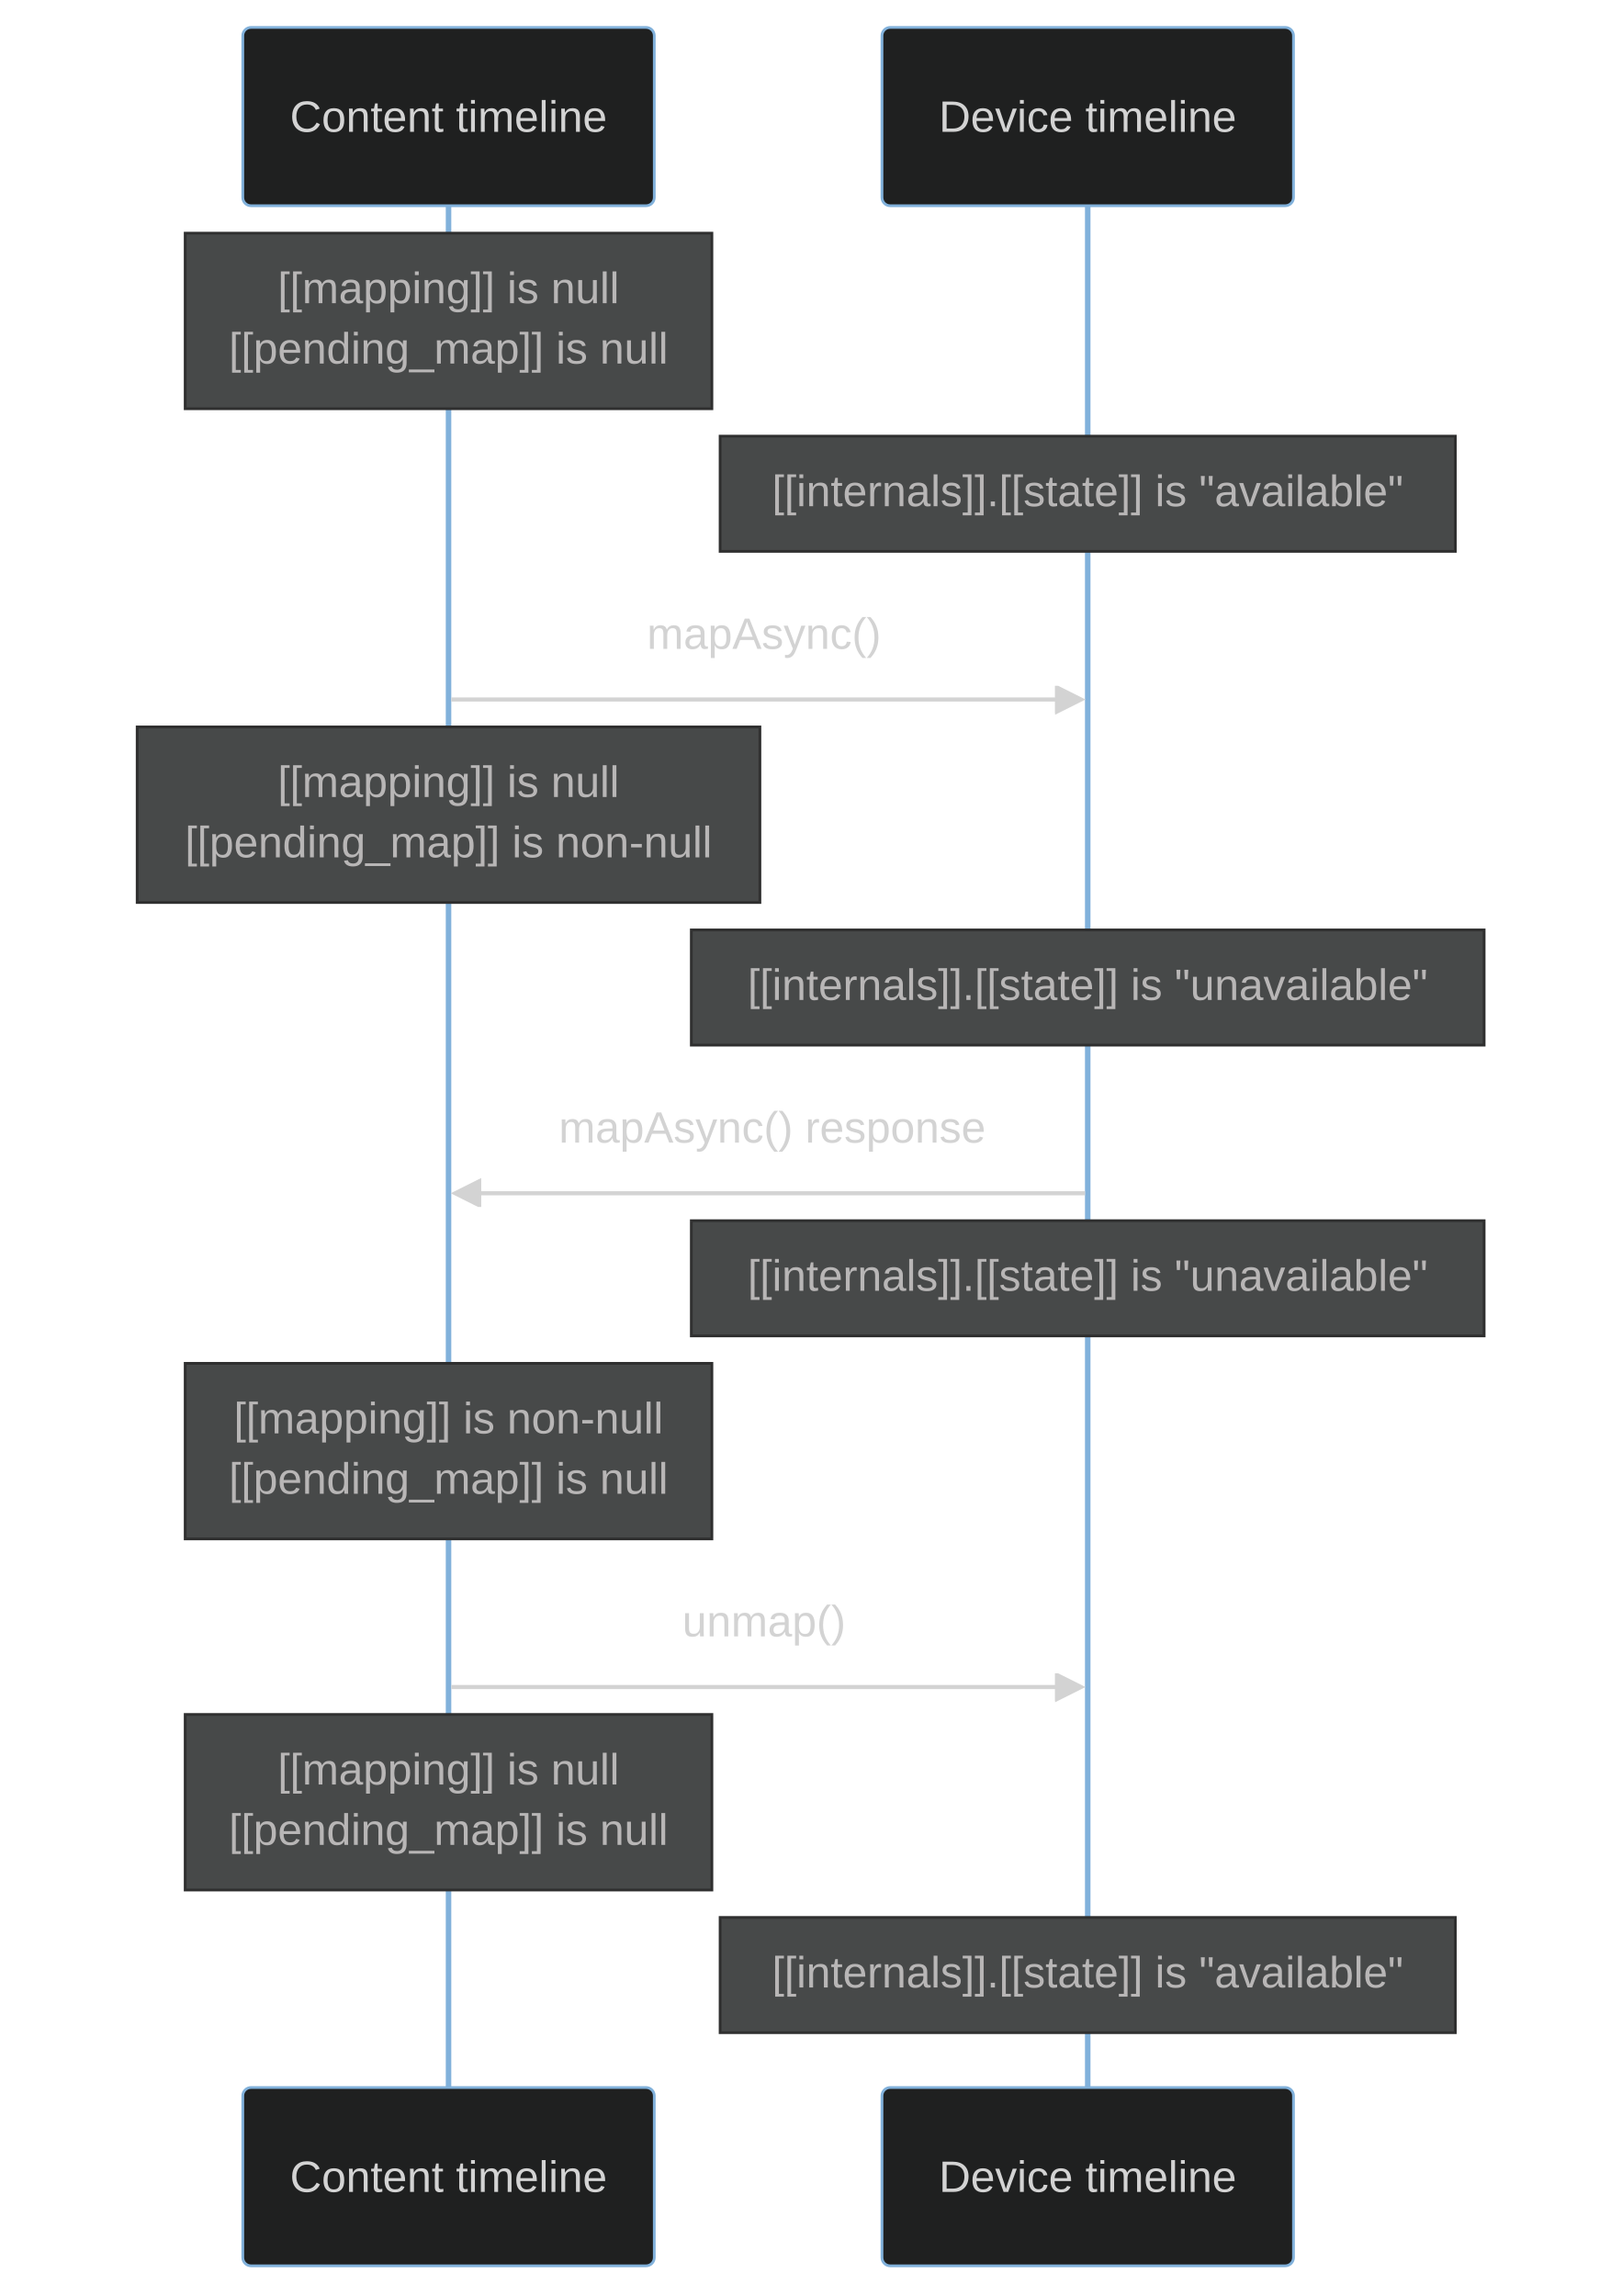
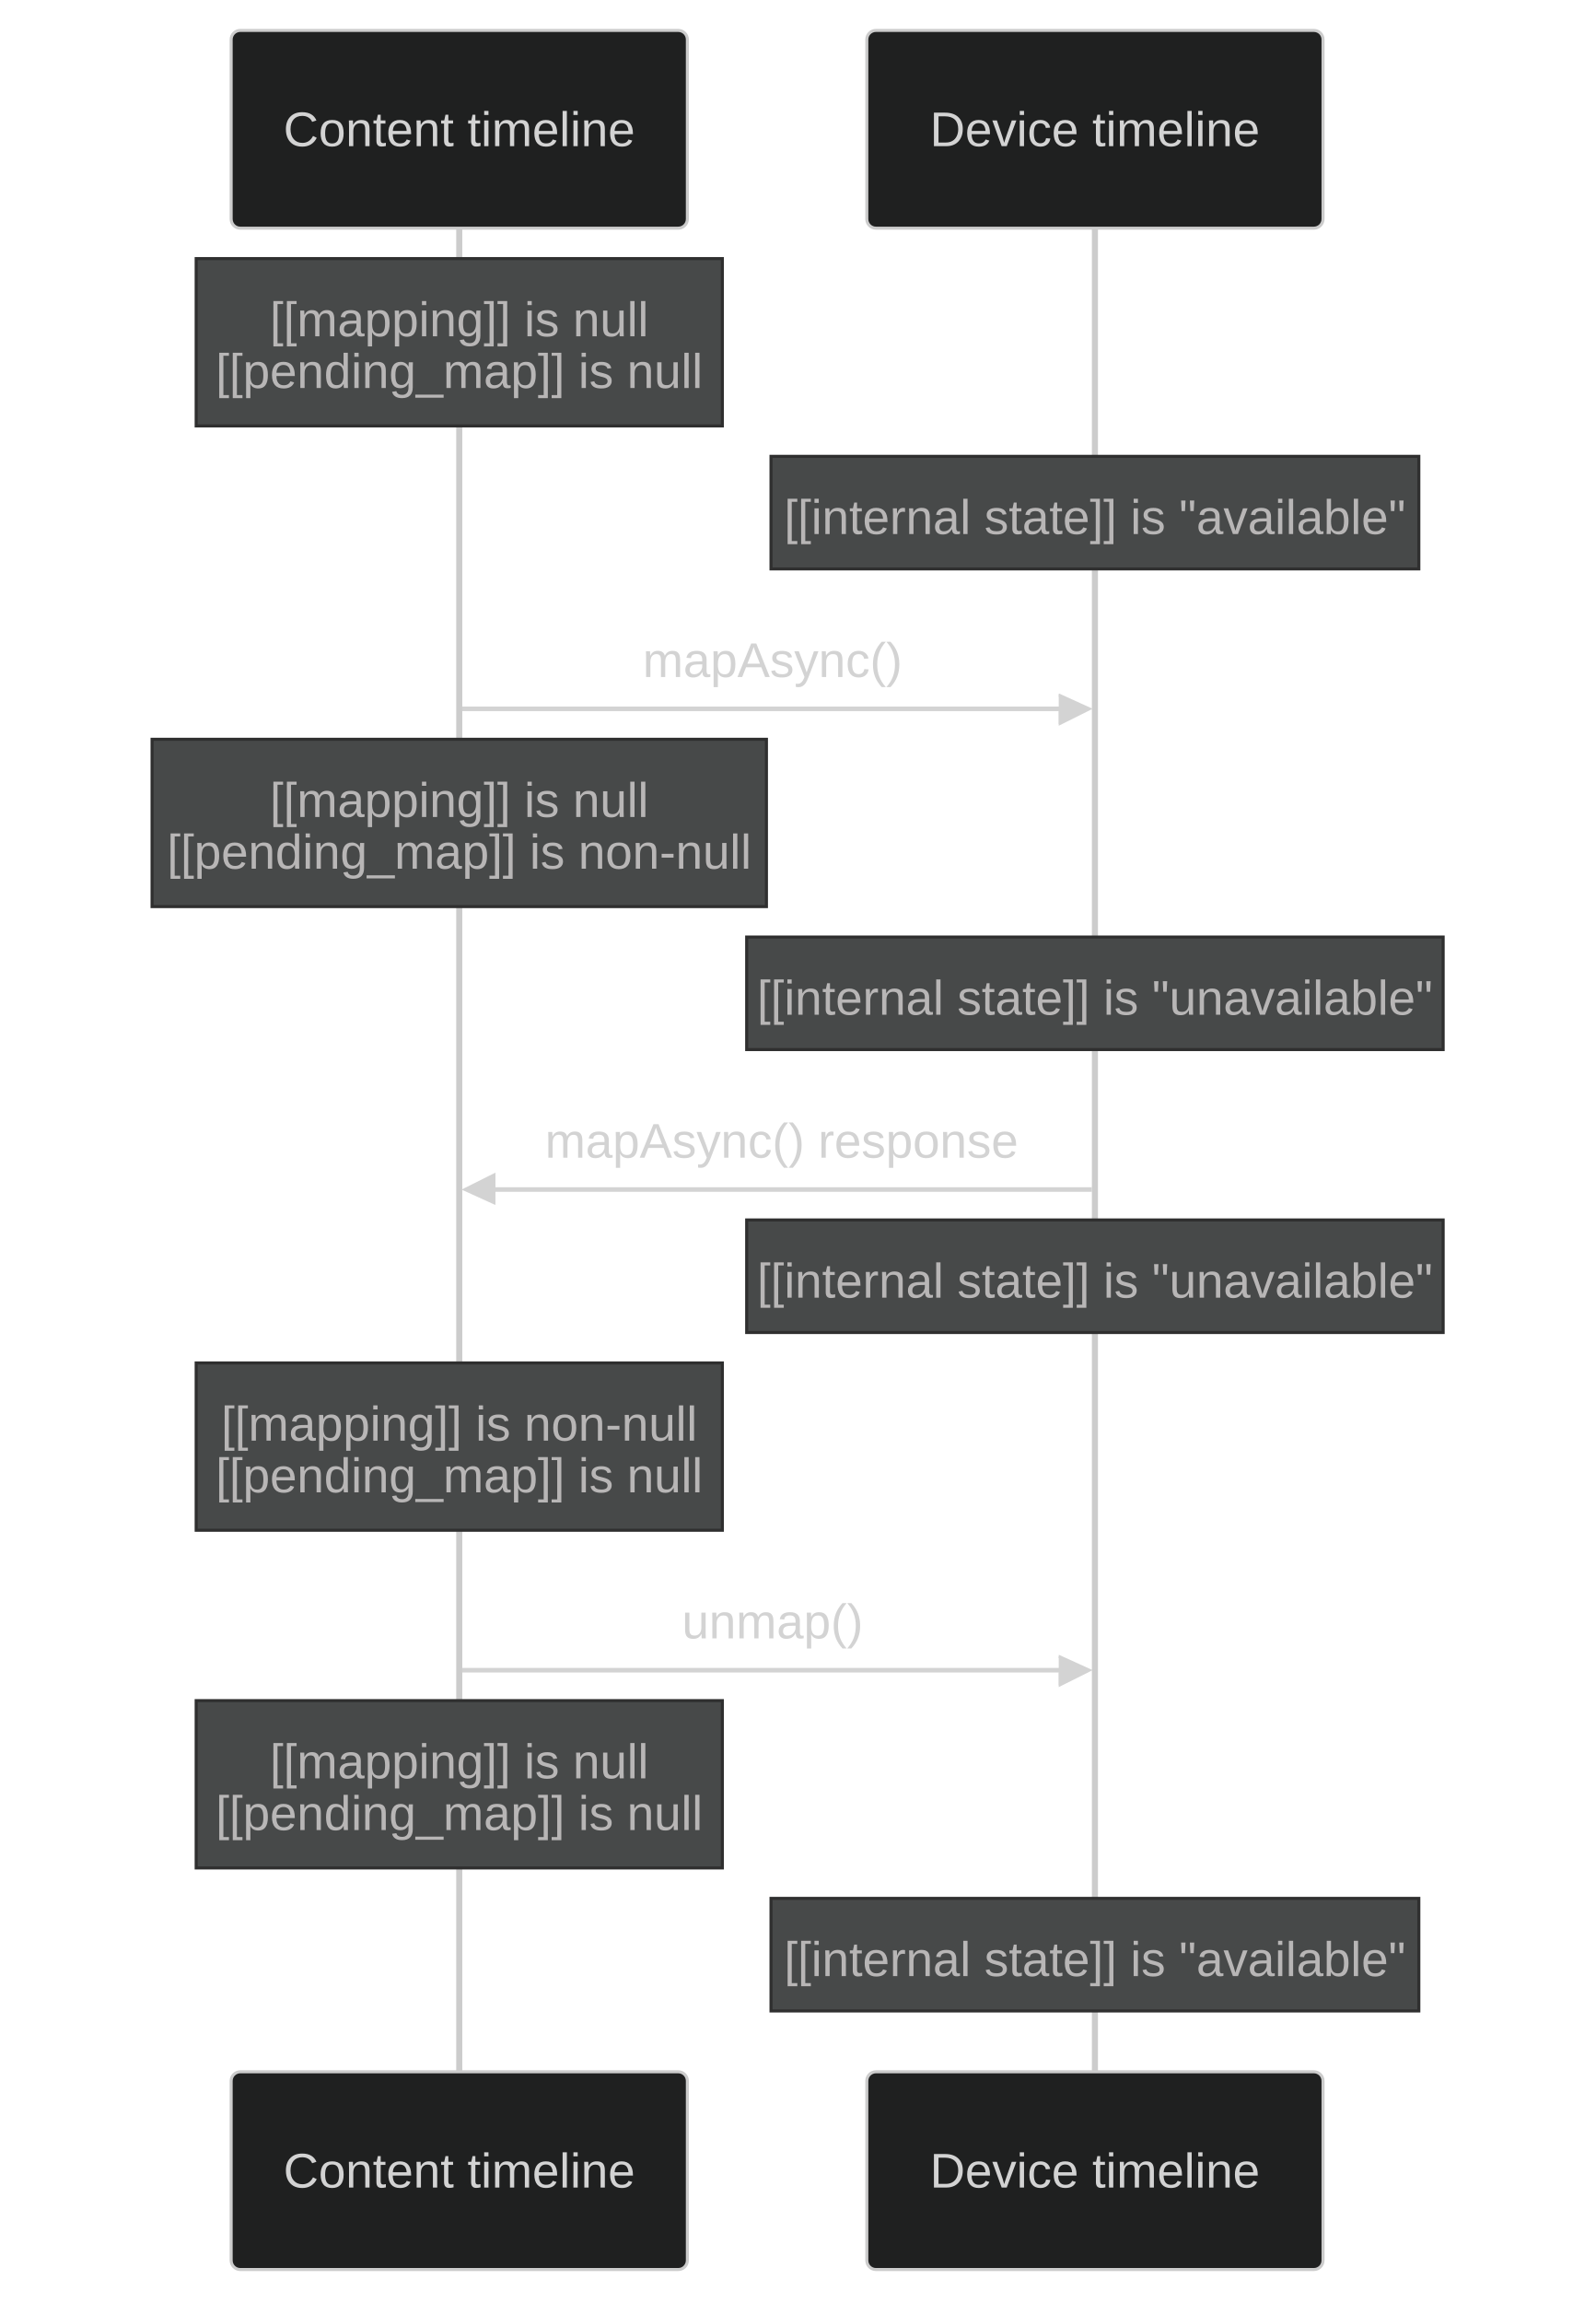
- <svg xmlns="http://www.w3.org/2000/svg" id="my-svg" width="100%" style="max-width: 591px; background-color: black;" viewBox="-88.5 -10 591 837" role="graphics-document document" aria-roledescription="sequence">
+ <svg xmlns="http://www.w3.org/2000/svg" id="my-svg" width="100%" style="max-width: 524.5px; background-color: black;" viewBox="-76 -10 524.5 757" role="graphics-document document" aria-roledescription="sequence">
  <g>
-     <rect x="233" y="751" fill="#eaeaea" stroke="#666" width="150" height="65" rx="3" ry="3" class="actor" />
-     <text x="308" y="783.5" dominant-baseline="central" alignment-baseline="central" class="actor" style="text-anchor: middle; font-size: 16px; font-weight: 400;">
-       <tspan x="308" dy="0">Device timeline</tspan>
+     <rect x="209" y="671" fill="#eaeaea" stroke="#666" width="150" height="65" name="Device timeline" rx="3" ry="3" class="actor actor-bottom" />
+     <text x="284" y="703.5" dominant-baseline="central" alignment-baseline="central" class="actor actor-box" style="text-anchor: middle; font-size: 16px; font-weight: 400;">
+       <tspan x="284" dy="0">Device timeline</tspan>
    </text>
  </g>
  <g>
-     <rect x="0" y="751" fill="#eaeaea" stroke="#666" width="150" height="65" rx="3" ry="3" class="actor" />
-     <text x="75" y="783.5" dominant-baseline="central" alignment-baseline="central" class="actor" style="text-anchor: middle; font-size: 16px; font-weight: 400;">
+     <rect x="0" y="671" fill="#eaeaea" stroke="#666" width="150" height="65" name="Content timeline" rx="3" ry="3" class="actor actor-bottom" />
+     <text x="75" y="703.5" dominant-baseline="central" alignment-baseline="central" class="actor actor-box" style="text-anchor: middle; font-size: 16px; font-weight: 400;">
      <tspan x="75" dy="0">Content timeline</tspan>
    </text>
  </g>
  <g>
-     <line id="actor1" x1="308" y1="5" x2="308" y2="751" class="200" stroke-width="0.5px" stroke="#999" />
+     <line id="actor1" x1="284" y1="65" x2="284" y2="671" class="actor-line 200" stroke-width="0.5px" stroke="#999" name="Device timeline" />
    <g id="root-1">
-       <rect x="233" y="0" fill="#eaeaea" stroke="#666" width="150" height="65" rx="3" ry="3" class="actor" />
-       <text x="308" y="32.5" dominant-baseline="central" alignment-baseline="central" class="actor" style="text-anchor: middle; font-size: 16px; font-weight: 400;">
-         <tspan x="308" dy="0">Device timeline</tspan>
+       <rect x="209" y="0" fill="#eaeaea" stroke="#666" width="150" height="65" name="Device timeline" rx="3" ry="3" class="actor actor-top" />
+       <text x="284" y="32.5" dominant-baseline="central" alignment-baseline="central" class="actor actor-box" style="text-anchor: middle; font-size: 16px; font-weight: 400;">
+         <tspan x="284" dy="0">Device timeline</tspan>
      </text>
    </g>
  </g>
  <g>
-     <line id="actor0" x1="75" y1="5" x2="75" y2="751" class="200" stroke-width="0.5px" stroke="#999" />
+     <line id="actor0" x1="75" y1="65" x2="75" y2="671" class="actor-line 200" stroke-width="0.5px" stroke="#999" name="Content timeline" />
    <g id="root-0">
-       <rect x="0" y="0" fill="#eaeaea" stroke="#666" width="150" height="65" rx="3" ry="3" class="actor" />
-       <text x="75" y="32.5" dominant-baseline="central" alignment-baseline="central" class="actor" style="text-anchor: middle; font-size: 16px; font-weight: 400;">
+       <rect x="0" y="0" fill="#eaeaea" stroke="#666" width="150" height="65" name="Content timeline" rx="3" ry="3" class="actor actor-top" />
+       <text x="75" y="32.5" dominant-baseline="central" alignment-baseline="central" class="actor actor-box" style="text-anchor: middle; font-size: 16px; font-weight: 400;">
        <tspan x="75" dy="0">Content timeline</tspan>
      </text>
    </g>
  </g>
-   <style>#my-svg{font-family:"trebuchet ms",verdana,arial,sans-serif;font-size:16px;fill:#ccc;}#my-svg .error-icon{fill:#a44141;}#my-svg .error-text{fill:#ddd;stroke:#ddd;}#my-svg .edge-thickness-normal{stroke-width:2px;}#my-svg .edge-thickness-thick{stroke-width:3.5px;}#my-svg .edge-pattern-solid{stroke-dasharray:0;}#my-svg .edge-pattern-dashed{stroke-dasharray:3;}#my-svg .edge-pattern-dotted{stroke-dasharray:2;}#my-svg .marker{fill:lightgrey;stroke:lightgrey;}#my-svg .marker.cross{stroke:lightgrey;}#my-svg svg{font-family:"trebuchet ms",verdana,arial,sans-serif;font-size:16px;}#my-svg .actor{stroke:#81B1DB;fill:#1f2020;}#my-svg text.actor&gt;tspan{fill:lightgrey;stroke:none;}#my-svg .actor-line{stroke:lightgrey;}#my-svg .messageLine0{stroke-width:1.5;stroke-dasharray:none;stroke:lightgrey;}#my-svg .messageLine1{stroke-width:1.5;stroke-dasharray:2,2;stroke:lightgrey;}#my-svg #arrowhead path{fill:lightgrey;stroke:lightgrey;}#my-svg .sequenceNumber{fill:black;}#my-svg #sequencenumber{fill:lightgrey;}#my-svg #crosshead path{fill:lightgrey;stroke:lightgrey;}#my-svg .messageText{fill:lightgrey;stroke:none;}#my-svg .labelBox{stroke:#81B1DB;fill:#1f2020;}#my-svg .labelText,#my-svg .labelText&gt;tspan{fill:lightgrey;stroke:none;}#my-svg .loopText,#my-svg .loopText&gt;tspan{fill:lightgrey;stroke:none;}#my-svg .loopLine{stroke-width:2px;stroke-dasharray:2,2;stroke:#81B1DB;fill:#81B1DB;}#my-svg .note{stroke:hsl(180, 0%, 18.353%);fill:hsl(180, 1.587%, 28.353%);}#my-svg .noteText,#my-svg .noteText&gt;tspan{fill:rgb(183.848, 181.552, 181.552);stroke:none;}#my-svg .activation0{fill:hsl(180, 1.587%, 28.353%);stroke:#81B1DB;}#my-svg .activation1{fill:hsl(180, 1.587%, 28.353%);stroke:#81B1DB;}#my-svg .activation2{fill:hsl(180, 1.587%, 28.353%);stroke:#81B1DB;}#my-svg .actorPopupMenu{position:absolute;}#my-svg .actorPopupMenuPanel{position:absolute;fill:#1f2020;box-shadow:0px 8px 16px 0px rgba(0,0,0,0.2);filter:drop-shadow(3px 5px 2px rgb(0 0 0 / 0.4));}#my-svg .actor-man line{stroke:#81B1DB;fill:#1f2020;}#my-svg .actor-man circle,#my-svg line{stroke:#81B1DB;fill:#1f2020;stroke-width:2px;}#my-svg .messageText{stroke:none;}#my-svg :root{--mermaid-font-family:"trebuchet ms",verdana,arial,sans-serif;}</style>
+   <style>#my-svg{font-family:"trebuchet ms",verdana,arial,sans-serif;font-size:16px;fill:#ccc;}@keyframes edge-animation-frame{from{stroke-dashoffset:0;}}@keyframes dash{to{stroke-dashoffset:0;}}#my-svg .edge-animation-slow{stroke-dasharray:9,5!important;stroke-dashoffset:900;animation:dash 50s linear infinite;stroke-linecap:round;}#my-svg .edge-animation-fast{stroke-dasharray:9,5!important;stroke-dashoffset:900;animation:dash 20s linear infinite;stroke-linecap:round;}#my-svg .error-icon{fill:#a44141;}#my-svg .error-text{fill:#ddd;stroke:#ddd;}#my-svg .edge-thickness-normal{stroke-width:1px;}#my-svg .edge-thickness-thick{stroke-width:3.5px;}#my-svg .edge-pattern-solid{stroke-dasharray:0;}#my-svg .edge-thickness-invisible{stroke-width:0;fill:none;}#my-svg .edge-pattern-dashed{stroke-dasharray:3;}#my-svg .edge-pattern-dotted{stroke-dasharray:2;}#my-svg .marker{fill:lightgrey;stroke:lightgrey;}#my-svg .marker.cross{stroke:lightgrey;}#my-svg svg{font-family:"trebuchet ms",verdana,arial,sans-serif;font-size:16px;}#my-svg p{margin:0;}#my-svg .actor{stroke:#ccc;fill:#1f2020;}#my-svg text.actor&gt;tspan{fill:lightgrey;stroke:none;}#my-svg .actor-line{stroke:#ccc;}#my-svg .innerArc{stroke-width:1.5;stroke-dasharray:none;}#my-svg .messageLine0{stroke-width:1.5;stroke-dasharray:none;stroke:lightgrey;}#my-svg .messageLine1{stroke-width:1.5;stroke-dasharray:2,2;stroke:lightgrey;}#my-svg #arrowhead path{fill:lightgrey;stroke:lightgrey;}#my-svg .sequenceNumber{fill:black;}#my-svg #sequencenumber{fill:lightgrey;}#my-svg #crosshead path{fill:lightgrey;stroke:lightgrey;}#my-svg .messageText{fill:lightgrey;stroke:none;}#my-svg .labelBox{stroke:#ccc;fill:#1f2020;}#my-svg .labelText,#my-svg .labelText&gt;tspan{fill:lightgrey;stroke:none;}#my-svg .loopText,#my-svg .loopText&gt;tspan{fill:lightgrey;stroke:none;}#my-svg .loopLine{stroke-width:2px;stroke-dasharray:2,2;stroke:#ccc;fill:#ccc;}#my-svg .note{stroke:hsl(180, 0%, 18.353%);fill:hsl(180, 1.587%, 28.353%);}#my-svg .noteText,#my-svg .noteText&gt;tspan{fill:rgb(183.848, 181.552, 181.552);stroke:none;}#my-svg .activation0{fill:hsl(180, 1.587%, 28.353%);stroke:#ccc;}#my-svg .activation1{fill:hsl(180, 1.587%, 28.353%);stroke:#ccc;}#my-svg .activation2{fill:hsl(180, 1.587%, 28.353%);stroke:#ccc;}#my-svg .actorPopupMenu{position:absolute;}#my-svg .actorPopupMenuPanel{position:absolute;fill:#1f2020;box-shadow:0px 8px 16px 0px rgba(0,0,0,0.2);filter:drop-shadow(3px 5px 2px rgb(0 0 0 / 0.4));}#my-svg .actor-man line{stroke:#ccc;fill:#1f2020;}#my-svg .actor-man circle,#my-svg line{stroke:#ccc;fill:#1f2020;stroke-width:2px;}#my-svg .messageText{stroke:none;}#my-svg :root{--mermaid-font-family:"trebuchet ms",verdana,arial,sans-serif;}</style>
  <g />
  <defs>
    <symbol id="computer" width="24" height="24">
      <path transform="scale(.5)" d="M2 2v13h20v-13h-20zm18 11h-16v-9h16v9zm-10.228 6l.466-1h3.524l.467 1h-4.457zm14.228 3h-24l2-6h2.104l-1.33 4h18.45l-1.297-4h2.073l2 6zm-5-10h-14v-7h14v7z" />
    </symbol>
  </defs>
  <defs>
    <symbol id="database" fill-rule="evenodd" clip-rule="evenodd">
      <path transform="scale(.5)" d="M12.258.001l.256.004.255.005.253.008.251.01.249.012.247.015.246.016.242.019.241.02.239.023.236.024.233.027.231.028.229.031.225.032.223.034.22.036.217.038.214.04.211.041.208.043.205.045.201.046.198.048.194.05.191.051.187.053.183.054.18.056.175.057.172.059.168.06.163.061.16.063.155.064.15.066.074.033.073.033.071.034.07.034.069.035.068.035.067.035.066.035.064.036.064.036.062.036.06.036.06.037.058.037.058.037.055.038.055.038.053.038.052.038.051.039.05.039.048.039.047.039.045.04.044.04.043.04.041.04.04.041.039.041.037.041.036.041.034.041.033.042.032.042.03.042.029.042.027.042.026.043.024.043.023.043.021.043.02.043.018.044.017.043.015.044.013.044.012.044.011.045.009.044.007.045.006.045.004.045.002.045.001.045v17l-.001.045-.002.045-.004.045-.006.045-.007.045-.009.044-.011.045-.012.044-.013.044-.015.044-.017.043-.018.044-.02.043-.021.043-.023.043-.024.043-.026.043-.027.042-.029.042-.03.042-.032.042-.033.042-.034.041-.036.041-.037.041-.039.041-.04.041-.041.04-.043.04-.044.04-.045.04-.047.039-.048.039-.05.039-.051.039-.052.038-.053.038-.055.038-.055.038-.058.037-.058.037-.06.037-.06.036-.062.036-.064.036-.064.036-.066.035-.067.035-.068.035-.069.035-.07.034-.071.034-.073.033-.074.033-.15.066-.155.064-.16.063-.163.061-.168.06-.172.059-.175.057-.18.056-.183.054-.187.053-.191.051-.194.05-.198.048-.201.046-.205.045-.208.043-.211.041-.214.04-.217.038-.22.036-.223.034-.225.032-.229.031-.231.028-.233.027-.236.024-.239.023-.241.02-.242.019-.246.016-.247.015-.249.012-.251.01-.253.008-.255.005-.256.004-.258.001-.258-.001-.256-.004-.255-.005-.253-.008-.251-.01-.249-.012-.247-.015-.245-.016-.243-.019-.241-.02-.238-.023-.236-.024-.234-.027-.231-.028-.228-.031-.226-.032-.223-.034-.22-.036-.217-.038-.214-.04-.211-.041-.208-.043-.204-.045-.201-.046-.198-.048-.195-.05-.19-.051-.187-.053-.184-.054-.179-.056-.176-.057-.172-.059-.167-.06-.164-.061-.159-.063-.155-.064-.151-.066-.074-.033-.072-.033-.072-.034-.07-.034-.069-.035-.068-.035-.067-.035-.066-.035-.064-.036-.063-.036-.062-.036-.061-.036-.06-.037-.058-.037-.057-.037-.056-.038-.055-.038-.053-.038-.052-.038-.051-.039-.049-.039-.049-.039-.046-.039-.046-.04-.044-.04-.043-.04-.041-.04-.04-.041-.039-.041-.037-.041-.036-.041-.034-.041-.033-.042-.032-.042-.03-.042-.029-.042-.027-.042-.026-.043-.024-.043-.023-.043-.021-.043-.02-.043-.018-.044-.017-.043-.015-.044-.013-.044-.012-.044-.011-.045-.009-.044-.007-.045-.006-.045-.004-.045-.002-.045-.001-.045v-17l.001-.045.002-.045.004-.045.006-.045.007-.045.009-.044.011-.045.012-.044.013-.044.015-.044.017-.043.018-.044.02-.043.021-.043.023-.043.024-.043.026-.043.027-.042.029-.042.03-.042.032-.042.033-.042.034-.041.036-.041.037-.041.039-.041.04-.041.041-.04.043-.04.044-.04.046-.04.046-.039.049-.039.049-.039.051-.039.052-.038.053-.038.055-.038.056-.038.057-.037.058-.037.06-.037.061-.036.062-.036.063-.036.064-.036.066-.035.067-.035.068-.035.069-.035.07-.034.072-.034.072-.033.074-.033.151-.066.155-.064.159-.063.164-.061.167-.06.172-.059.176-.057.179-.056.184-.054.187-.053.19-.051.195-.05.198-.048.201-.046.204-.045.208-.043.211-.041.214-.04.217-.038.22-.036.223-.034.226-.032.228-.031.231-.028.234-.027.236-.024.238-.023.241-.02.243-.019.245-.016.247-.015.249-.012.251-.01.253-.008.255-.005.256-.004.258-.001.258.001zm-9.258 20.499v.01l.001.021.003.021.004.022.005.021.006.022.007.022.009.023.01.022.011.023.012.023.013.023.015.023.016.024.017.023.018.024.019.024.021.024.022.025.023.024.024.025.052.049.056.05.061.051.066.051.07.051.075.051.079.052.084.052.088.052.092.052.097.052.102.051.105.052.11.052.114.051.119.051.123.051.127.05.131.05.135.05.139.048.144.049.147.047.152.047.155.047.16.045.163.045.167.043.171.043.176.041.178.041.183.039.187.039.19.037.194.035.197.035.202.033.204.031.209.03.212.029.216.027.219.025.222.024.226.021.23.02.233.018.236.016.24.015.243.012.246.01.249.008.253.005.256.004.259.001.26-.001.257-.004.254-.005.25-.008.247-.011.244-.012.241-.014.237-.016.233-.018.231-.021.226-.021.224-.024.22-.026.216-.027.212-.028.21-.031.205-.031.202-.034.198-.034.194-.036.191-.037.187-.039.183-.04.179-.04.175-.042.172-.043.168-.044.163-.045.16-.046.155-.046.152-.047.148-.048.143-.049.139-.049.136-.05.131-.05.126-.05.123-.051.118-.052.114-.051.11-.052.106-.052.101-.052.096-.052.092-.052.088-.053.083-.051.079-.052.074-.052.07-.051.065-.051.06-.051.056-.05.051-.05.023-.024.023-.025.021-.024.02-.024.019-.024.018-.024.017-.024.015-.023.014-.024.013-.023.012-.023.01-.023.01-.022.008-.022.006-.022.006-.022.004-.022.004-.021.001-.021.001-.021v-4.127l-.077.055-.08.053-.083.054-.085.053-.087.052-.09.052-.093.051-.095.05-.097.05-.1.049-.102.049-.105.048-.106.047-.109.047-.111.046-.114.045-.115.045-.118.044-.12.043-.122.042-.124.042-.126.041-.128.04-.13.04-.132.038-.134.038-.135.037-.138.037-.139.035-.142.035-.143.034-.144.033-.147.032-.148.031-.15.03-.151.03-.153.029-.154.027-.156.027-.158.026-.159.025-.161.024-.162.023-.163.022-.165.021-.166.02-.167.019-.169.018-.169.017-.171.016-.173.015-.173.014-.175.013-.175.012-.177.011-.178.01-.179.008-.179.008-.181.006-.182.005-.182.004-.184.003-.184.002h-.37l-.184-.002-.184-.003-.182-.004-.182-.005-.181-.006-.179-.008-.179-.008-.178-.01-.176-.011-.176-.012-.175-.013-.173-.014-.172-.015-.171-.016-.17-.017-.169-.018-.167-.019-.166-.02-.165-.021-.163-.022-.162-.023-.161-.024-.159-.025-.157-.026-.156-.027-.155-.027-.153-.029-.151-.03-.15-.03-.148-.031-.146-.032-.145-.033-.143-.034-.141-.035-.14-.035-.137-.037-.136-.037-.134-.038-.132-.038-.13-.04-.128-.04-.126-.041-.124-.042-.122-.042-.12-.044-.117-.043-.116-.045-.113-.045-.112-.046-.109-.047-.106-.047-.105-.048-.102-.049-.1-.049-.097-.05-.095-.05-.093-.052-.09-.051-.087-.052-.085-.053-.083-.054-.08-.054-.077-.054v4.127zm0-5.654v.011l.001.021.003.021.004.021.005.022.006.022.007.022.009.022.01.022.011.023.012.023.013.023.015.024.016.023.017.024.018.024.019.024.021.024.022.024.023.025.024.024.052.05.056.05.061.05.066.051.07.051.075.052.079.051.084.052.088.052.092.052.097.052.102.052.105.052.11.051.114.051.119.052.123.05.127.051.131.05.135.049.139.049.144.048.147.048.152.047.155.046.16.045.163.045.167.044.171.042.176.042.178.04.183.04.187.038.19.037.194.036.197.034.202.033.204.032.209.03.212.028.216.027.219.025.222.024.226.022.23.02.233.018.236.016.24.014.243.012.246.01.249.008.253.006.256.003.259.001.26-.001.257-.003.254-.006.25-.008.247-.01.244-.012.241-.015.237-.016.233-.018.231-.02.226-.022.224-.024.22-.025.216-.027.212-.029.21-.03.205-.032.202-.033.198-.035.194-.036.191-.037.187-.039.183-.039.179-.041.175-.042.172-.043.168-.044.163-.045.16-.045.155-.047.152-.047.148-.048.143-.048.139-.05.136-.049.131-.05.126-.051.123-.051.118-.051.114-.052.11-.052.106-.052.101-.052.096-.052.092-.052.088-.052.083-.052.079-.052.074-.051.07-.052.065-.051.06-.05.056-.051.051-.049.023-.025.023-.024.021-.025.02-.024.019-.024.018-.024.017-.024.015-.023.014-.023.013-.024.012-.022.01-.023.01-.023.008-.022.006-.022.006-.022.004-.021.004-.022.001-.021.001-.021v-4.139l-.077.054-.08.054-.083.054-.085.052-.087.053-.09.051-.093.051-.095.051-.097.05-.1.049-.102.049-.105.048-.106.047-.109.047-.111.046-.114.045-.115.044-.118.044-.12.044-.122.042-.124.042-.126.041-.128.04-.13.039-.132.039-.134.038-.135.037-.138.036-.139.036-.142.035-.143.033-.144.033-.147.033-.148.031-.15.03-.151.03-.153.028-.154.028-.156.027-.158.026-.159.025-.161.024-.162.023-.163.022-.165.021-.166.02-.167.019-.169.018-.169.017-.171.016-.173.015-.173.014-.175.013-.175.012-.177.011-.178.009-.179.009-.179.007-.181.007-.182.005-.182.004-.184.003-.184.002h-.37l-.184-.002-.184-.003-.182-.004-.182-.005-.181-.007-.179-.007-.179-.009-.178-.009-.176-.011-.176-.012-.175-.013-.173-.014-.172-.015-.171-.016-.17-.017-.169-.018-.167-.019-.166-.02-.165-.021-.163-.022-.162-.023-.161-.024-.159-.025-.157-.026-.156-.027-.155-.028-.153-.028-.151-.03-.15-.03-.148-.031-.146-.033-.145-.033-.143-.033-.141-.035-.14-.036-.137-.036-.136-.037-.134-.038-.132-.039-.13-.039-.128-.04-.126-.041-.124-.042-.122-.043-.12-.043-.117-.044-.116-.044-.113-.046-.112-.046-.109-.046-.106-.047-.105-.048-.102-.049-.1-.049-.097-.05-.095-.051-.093-.051-.09-.051-.087-.053-.085-.052-.083-.054-.08-.054-.077-.054v4.139zm0-5.666v.011l.001.02.003.022.004.021.005.022.006.021.007.022.009.023.01.022.011.023.012.023.013.023.015.023.016.024.017.024.018.023.019.024.021.025.022.024.023.024.024.025.052.05.056.05.061.05.066.051.07.051.075.052.079.051.084.052.088.052.092.052.097.052.102.052.105.051.11.052.114.051.119.051.123.051.127.05.131.05.135.05.139.049.144.048.147.048.152.047.155.046.16.045.163.045.167.043.171.043.176.042.178.04.183.04.187.038.19.037.194.036.197.034.202.033.204.032.209.03.212.028.216.027.219.025.222.024.226.021.23.02.233.018.236.017.24.014.243.012.246.01.249.008.253.006.256.003.259.001.26-.001.257-.003.254-.006.25-.008.247-.01.244-.013.241-.014.237-.016.233-.018.231-.02.226-.022.224-.024.22-.025.216-.027.212-.029.21-.03.205-.032.202-.033.198-.035.194-.036.191-.037.187-.039.183-.039.179-.041.175-.042.172-.043.168-.044.163-.045.16-.045.155-.047.152-.047.148-.048.143-.049.139-.049.136-.049.131-.051.126-.05.123-.051.118-.052.114-.051.11-.052.106-.052.101-.052.096-.052.092-.052.088-.052.083-.052.079-.052.074-.052.07-.051.065-.051.06-.051.056-.05.051-.049.023-.025.023-.025.021-.024.02-.024.019-.024.018-.024.017-.024.015-.023.014-.024.013-.023.012-.023.01-.022.01-.023.008-.022.006-.022.006-.022.004-.022.004-.021.001-.021.001-.021v-4.153l-.077.054-.08.054-.083.053-.085.053-.087.053-.09.051-.093.051-.095.051-.097.05-.1.049-.102.048-.105.048-.106.048-.109.046-.111.046-.114.046-.115.044-.118.044-.12.043-.122.043-.124.042-.126.041-.128.04-.13.039-.132.039-.134.038-.135.037-.138.036-.139.036-.142.034-.143.034-.144.033-.147.032-.148.032-.15.03-.151.03-.153.028-.154.028-.156.027-.158.026-.159.024-.161.024-.162.023-.163.023-.165.021-.166.02-.167.019-.169.018-.169.017-.171.016-.173.015-.173.014-.175.013-.175.012-.177.01-.178.01-.179.009-.179.007-.181.006-.182.006-.182.004-.184.003-.184.001-.185.001-.185-.001-.184-.001-.184-.003-.182-.004-.182-.006-.181-.006-.179-.007-.179-.009-.178-.01-.176-.01-.176-.012-.175-.013-.173-.014-.172-.015-.171-.016-.17-.017-.169-.018-.167-.019-.166-.02-.165-.021-.163-.023-.162-.023-.161-.024-.159-.024-.157-.026-.156-.027-.155-.028-.153-.028-.151-.03-.15-.03-.148-.032-.146-.032-.145-.033-.143-.034-.141-.034-.14-.036-.137-.036-.136-.037-.134-.038-.132-.039-.13-.039-.128-.041-.126-.041-.124-.041-.122-.043-.12-.043-.117-.044-.116-.044-.113-.046-.112-.046-.109-.046-.106-.048-.105-.048-.102-.048-.1-.05-.097-.049-.095-.051-.093-.051-.09-.052-.087-.052-.085-.053-.083-.053-.08-.054-.077-.054v4.153zm8.74-8.179l-.257.004-.254.005-.25.008-.247.011-.244.012-.241.014-.237.016-.233.018-.231.021-.226.022-.224.023-.22.026-.216.027-.212.028-.21.031-.205.032-.202.033-.198.034-.194.036-.191.038-.187.038-.183.04-.179.041-.175.042-.172.043-.168.043-.163.045-.16.046-.155.046-.152.048-.148.048-.143.048-.139.049-.136.05-.131.05-.126.051-.123.051-.118.051-.114.052-.11.052-.106.052-.101.052-.096.052-.092.052-.088.052-.083.052-.079.052-.074.051-.07.052-.065.051-.06.05-.056.05-.051.05-.023.025-.023.024-.021.024-.02.025-.019.024-.018.024-.017.023-.015.024-.014.023-.013.023-.012.023-.01.023-.01.022-.008.022-.006.023-.006.021-.004.022-.004.021-.001.021-.001.021.001.021.001.021.004.021.004.022.006.021.006.023.008.022.01.022.01.023.012.023.013.023.014.023.015.024.017.023.018.024.019.024.02.025.021.024.023.024.023.025.051.05.056.05.06.05.065.051.07.052.074.051.079.052.083.052.088.052.092.052.096.052.101.052.106.052.11.052.114.052.118.051.123.051.126.051.131.05.136.05.139.049.143.048.148.048.152.048.155.046.16.046.163.045.168.043.172.043.175.042.179.041.183.04.187.038.191.038.194.036.198.034.202.033.205.032.21.031.212.028.216.027.22.026.224.023.226.022.231.021.233.018.237.016.241.014.244.012.247.011.25.008.254.005.257.004.26.001.26-.001.257-.004.254-.005.25-.008.247-.011.244-.012.241-.014.237-.016.233-.018.231-.021.226-.022.224-.023.22-.026.216-.027.212-.028.21-.031.205-.032.202-.033.198-.034.194-.036.191-.038.187-.038.183-.04.179-.041.175-.042.172-.043.168-.043.163-.045.16-.046.155-.046.152-.048.148-.048.143-.048.139-.049.136-.05.131-.05.126-.051.123-.051.118-.051.114-.052.11-.052.106-.052.101-.052.096-.052.092-.052.088-.052.083-.052.079-.052.074-.051.07-.052.065-.051.06-.05.056-.05.051-.05.023-.025.023-.024.021-.024.02-.025.019-.024.018-.024.017-.023.015-.024.014-.023.013-.023.012-.023.01-.023.01-.022.008-.022.006-.023.006-.021.004-.022.004-.021.001-.021.001-.021-.001-.021-.001-.021-.004-.021-.004-.022-.006-.021-.006-.023-.008-.022-.01-.022-.01-.023-.012-.023-.013-.023-.014-.023-.015-.024-.017-.023-.018-.024-.019-.024-.02-.025-.021-.024-.023-.024-.023-.025-.051-.05-.056-.05-.06-.05-.065-.051-.07-.052-.074-.051-.079-.052-.083-.052-.088-.052-.092-.052-.096-.052-.101-.052-.106-.052-.11-.052-.114-.052-.118-.051-.123-.051-.126-.051-.131-.05-.136-.05-.139-.049-.143-.048-.148-.048-.152-.048-.155-.046-.16-.046-.163-.045-.168-.043-.172-.043-.175-.042-.179-.041-.183-.04-.187-.038-.191-.038-.194-.036-.198-.034-.202-.033-.205-.032-.21-.031-.212-.028-.216-.027-.22-.026-.224-.023-.226-.022-.231-.021-.233-.018-.237-.016-.241-.014-.244-.012-.247-.011-.25-.008-.254-.005-.257-.004-.26-.001-.26.001z" />
    </symbol>
  </defs>
  <defs>
    <symbol id="clock" width="24" height="24">
      <path transform="scale(.5)" d="M12 2c5.514 0 10 4.486 10 10s-4.486 10-10 10-10-4.486-10-10 4.486-10 10-10zm0-2c-6.627 0-12 5.373-12 12s5.373 12 12 12 12-5.373 12-12-5.373-12-12-12zm5.848 12.459c.202.038.202.333.001.372-1.907.361-6.045 1.111-6.547 1.111-.719 0-1.301-.582-1.301-1.301 0-.512.77-5.447 1.125-7.445.034-.192.312-.181.343.014l.985 6.238 5.394 1.011z" />
    </symbol>
  </defs>
  <defs>
-     <marker id="arrowhead" refX="7.9" refY="5" markerUnits="userSpaceOnUse" markerWidth="12" markerHeight="12" orient="auto">
-       <path d="M 0 0 L 10 5 L 0 10 z" />
+     <marker id="arrowhead" refX="7.9" refY="5" markerUnits="userSpaceOnUse" markerWidth="12" markerHeight="12" orient="auto-start-reverse">
+       <path d="M -1 0 L 10 5 L 0 10 z" />
    </marker>
  </defs>
  <defs>
    <marker id="crosshead" markerWidth="15" markerHeight="8" orient="auto" refX="4" refY="4.5">
      <path fill="none" stroke="#000000" stroke-width="1pt" d="M 1,2 L 6,7 M 6,2 L 1,7" style="stroke-dasharray: 0, 0;" />
    </marker>
  </defs>
  <defs>
    <marker id="filled-head" refX="15.5" refY="7" markerWidth="20" markerHeight="28" orient="auto">
      <path d="M 18,7 L9,13 L14,7 L9,1 Z" />
    </marker>
  </defs>
  <defs>
    <marker id="sequencenumber" refX="15" refY="15" markerWidth="60" markerHeight="40" orient="auto">
      <circle cx="15" cy="15" r="6" />
    </marker>
  </defs>
  <g>
-     <rect x="-21" y="75" fill="#EDF2AE" stroke="#666" width="192" height="64" rx="0" ry="0" class="note" />
+     <rect x="-11.5" y="75" fill="#EDF2AE" stroke="#666" width="173" height="55" class="note" />
    <text x="75" y="80" text-anchor="middle" dominant-baseline="middle" alignment-baseline="middle" class="noteText" dy="1em" style="font-size: 16px; font-weight: 400;">
      <tspan x="75">[[mapping]] is null</tspan>
    </text>
-     <text x="75" y="102" text-anchor="middle" dominant-baseline="middle" alignment-baseline="middle" class="noteText" dy="1em" style="font-size: 16px; font-weight: 400;">
+     <text x="75" y="97" text-anchor="middle" dominant-baseline="middle" alignment-baseline="middle" class="noteText" dy="1em" style="font-size: 16px; font-weight: 400;">
      <tspan x="75">[[pending_map]] is null</tspan>
    </text>
  </g>
  <g>
-     <rect x="174" y="149" fill="#EDF2AE" stroke="#666" width="268" height="42" rx="0" ry="0" class="note" />
-     <text x="308" y="154" text-anchor="middle" dominant-baseline="middle" alignment-baseline="middle" class="noteText" dy="1em" style="font-size: 16px; font-weight: 400;">
-       <tspan x="308">[[internals]].[[state]] is "available"</tspan>
+     <rect x="177.5" y="140" fill="#EDF2AE" stroke="#666" width="213" height="37" class="note" />
+     <text x="284" y="145" text-anchor="middle" dominant-baseline="middle" alignment-baseline="middle" class="noteText" dy="1em" style="font-size: 16px; font-weight: 400;">
+       <tspan x="284">[[internal state]] is "available"</tspan>
    </text>
  </g>
  <g>
-     <rect x="-38.5" y="255" fill="#EDF2AE" stroke="#666" width="227" height="64" rx="0" ry="0" class="note" />
-     <text x="75" y="260" text-anchor="middle" dominant-baseline="middle" alignment-baseline="middle" class="noteText" dy="1em" style="font-size: 16px; font-weight: 400;">
+     <rect x="-26" y="233" fill="#EDF2AE" stroke="#666" width="202" height="55" class="note" />
+     <text x="75" y="238" text-anchor="middle" dominant-baseline="middle" alignment-baseline="middle" class="noteText" dy="1em" style="font-size: 16px; font-weight: 400;">
      <tspan x="75">[[mapping]] is null</tspan>
    </text>
-     <text x="75" y="282" text-anchor="middle" dominant-baseline="middle" alignment-baseline="middle" class="noteText" dy="1em" style="font-size: 16px; font-weight: 400;">
+     <text x="75" y="255" text-anchor="middle" dominant-baseline="middle" alignment-baseline="middle" class="noteText" dy="1em" style="font-size: 16px; font-weight: 400;">
      <tspan x="75">[[pending_map]] is non-null</tspan>
    </text>
  </g>
  <g>
-     <rect x="163.5" y="329" fill="#EDF2AE" stroke="#666" width="289" height="42" rx="0" ry="0" class="note" />
-     <text x="308" y="334" text-anchor="middle" dominant-baseline="middle" alignment-baseline="middle" class="noteText" dy="1em" style="font-size: 16px; font-weight: 400;">
-       <tspan x="308">[[internals]].[[state]] is "unavailable"</tspan>
+     <rect x="169.5" y="298" fill="#EDF2AE" stroke="#666" width="229" height="37" class="note" />
+     <text x="284" y="303" text-anchor="middle" dominant-baseline="middle" alignment-baseline="middle" class="noteText" dy="1em" style="font-size: 16px; font-weight: 400;">
+       <tspan x="284">[[internal state]] is "unavailable"</tspan>
    </text>
  </g>
  <g>
-     <rect x="163.5" y="435" fill="#EDF2AE" stroke="#666" width="289" height="42" rx="0" ry="0" class="note" />
-     <text x="308" y="440" text-anchor="middle" dominant-baseline="middle" alignment-baseline="middle" class="noteText" dy="1em" style="font-size: 16px; font-weight: 400;">
-       <tspan x="308">[[internals]].[[state]] is "unavailable"</tspan>
+     <rect x="169.5" y="391" fill="#EDF2AE" stroke="#666" width="229" height="37" class="note" />
+     <text x="284" y="396" text-anchor="middle" dominant-baseline="middle" alignment-baseline="middle" class="noteText" dy="1em" style="font-size: 16px; font-weight: 400;">
+       <tspan x="284">[[internal state]] is "unavailable"</tspan>
    </text>
  </g>
  <g>
-     <rect x="-21" y="487" fill="#EDF2AE" stroke="#666" width="192" height="64" rx="0" ry="0" class="note" />
-     <text x="75" y="492" text-anchor="middle" dominant-baseline="middle" alignment-baseline="middle" class="noteText" dy="1em" style="font-size: 16px; font-weight: 400;">
+     <rect x="-11.5" y="438" fill="#EDF2AE" stroke="#666" width="173" height="55" class="note" />
+     <text x="75" y="443" text-anchor="middle" dominant-baseline="middle" alignment-baseline="middle" class="noteText" dy="1em" style="font-size: 16px; font-weight: 400;">
      <tspan x="75">[[mapping]] is non-null</tspan>
    </text>
-     <text x="75" y="514" text-anchor="middle" dominant-baseline="middle" alignment-baseline="middle" class="noteText" dy="1em" style="font-size: 16px; font-weight: 400;">
+     <text x="75" y="460" text-anchor="middle" dominant-baseline="middle" alignment-baseline="middle" class="noteText" dy="1em" style="font-size: 16px; font-weight: 400;">
      <tspan x="75">[[pending_map]] is null</tspan>
    </text>
  </g>
  <g>
-     <rect x="-21" y="615" fill="#EDF2AE" stroke="#666" width="192" height="64" rx="0" ry="0" class="note" />
-     <text x="75" y="620" text-anchor="middle" dominant-baseline="middle" alignment-baseline="middle" class="noteText" dy="1em" style="font-size: 16px; font-weight: 400;">
+     <rect x="-11.5" y="549" fill="#EDF2AE" stroke="#666" width="173" height="55" class="note" />
+     <text x="75" y="554" text-anchor="middle" dominant-baseline="middle" alignment-baseline="middle" class="noteText" dy="1em" style="font-size: 16px; font-weight: 400;">
      <tspan x="75">[[mapping]] is null</tspan>
    </text>
-     <text x="75" y="642" text-anchor="middle" dominant-baseline="middle" alignment-baseline="middle" class="noteText" dy="1em" style="font-size: 16px; font-weight: 400;">
+     <text x="75" y="571" text-anchor="middle" dominant-baseline="middle" alignment-baseline="middle" class="noteText" dy="1em" style="font-size: 16px; font-weight: 400;">
      <tspan x="75">[[pending_map]] is null</tspan>
    </text>
  </g>
  <g>
-     <rect x="174" y="689" fill="#EDF2AE" stroke="#666" width="268" height="42" rx="0" ry="0" class="note" />
-     <text x="308" y="694" text-anchor="middle" dominant-baseline="middle" alignment-baseline="middle" class="noteText" dy="1em" style="font-size: 16px; font-weight: 400;">
-       <tspan x="308">[[internals]].[[state]] is "available"</tspan>
+     <rect x="177.5" y="614" fill="#EDF2AE" stroke="#666" width="213" height="37" class="note" />
+     <text x="284" y="619" text-anchor="middle" dominant-baseline="middle" alignment-baseline="middle" class="noteText" dy="1em" style="font-size: 16px; font-weight: 400;">
+       <tspan x="284">[[internal state]] is "available"</tspan>
    </text>
  </g>
-   <text x="190" y="206" text-anchor="middle" dominant-baseline="middle" alignment-baseline="middle" class="messageText" dy="1em" style="font-size: 16px; font-weight: 400;">mapAsync()</text>
-   <line x1="76" y1="245" x2="304" y2="245" class="messageLine0" stroke-width="2" stroke="none" marker-end="url(#arrowhead)" style="fill: none;" />
-   <text x="193" y="386" text-anchor="middle" dominant-baseline="middle" alignment-baseline="middle" class="messageText" dy="1em" style="font-size: 16px; font-weight: 400;">mapAsync() response</text>
-   <line x1="307" y1="425" x2="79" y2="425" class="messageLine0" stroke-width="2" stroke="none" marker-end="url(#arrowhead)" style="fill: none;" />
-   <text x="190" y="566" text-anchor="middle" dominant-baseline="middle" alignment-baseline="middle" class="messageText" dy="1em" style="font-size: 16px; font-weight: 400;">unmap()</text>
-   <line x1="76" y1="605" x2="304" y2="605" class="messageLine0" stroke-width="2" stroke="none" marker-end="url(#arrowhead)" style="fill: none;" />
+   <text x="178" y="192" text-anchor="middle" dominant-baseline="middle" alignment-baseline="middle" class="messageText" dy="1em" style="font-size: 16px; font-weight: 400;">mapAsync()</text>
+   <line x1="76" y1="223" x2="280" y2="223" class="messageLine0" stroke-width="2" stroke="none" marker-end="url(#arrowhead)" style="fill: none;" />
+   <text x="181" y="350" text-anchor="middle" dominant-baseline="middle" alignment-baseline="middle" class="messageText" dy="1em" style="font-size: 16px; font-weight: 400;">mapAsync() response</text>
+   <line x1="283" y1="381" x2="79" y2="381" class="messageLine0" stroke-width="2" stroke="none" marker-end="url(#arrowhead)" style="fill: none;" />
+   <text x="178" y="508" text-anchor="middle" dominant-baseline="middle" alignment-baseline="middle" class="messageText" dy="1em" style="font-size: 16px; font-weight: 400;">unmap()</text>
+   <line x1="76" y1="539" x2="280" y2="539" class="messageLine0" stroke-width="2" stroke="none" marker-end="url(#arrowhead)" style="fill: none;" />
</svg>
